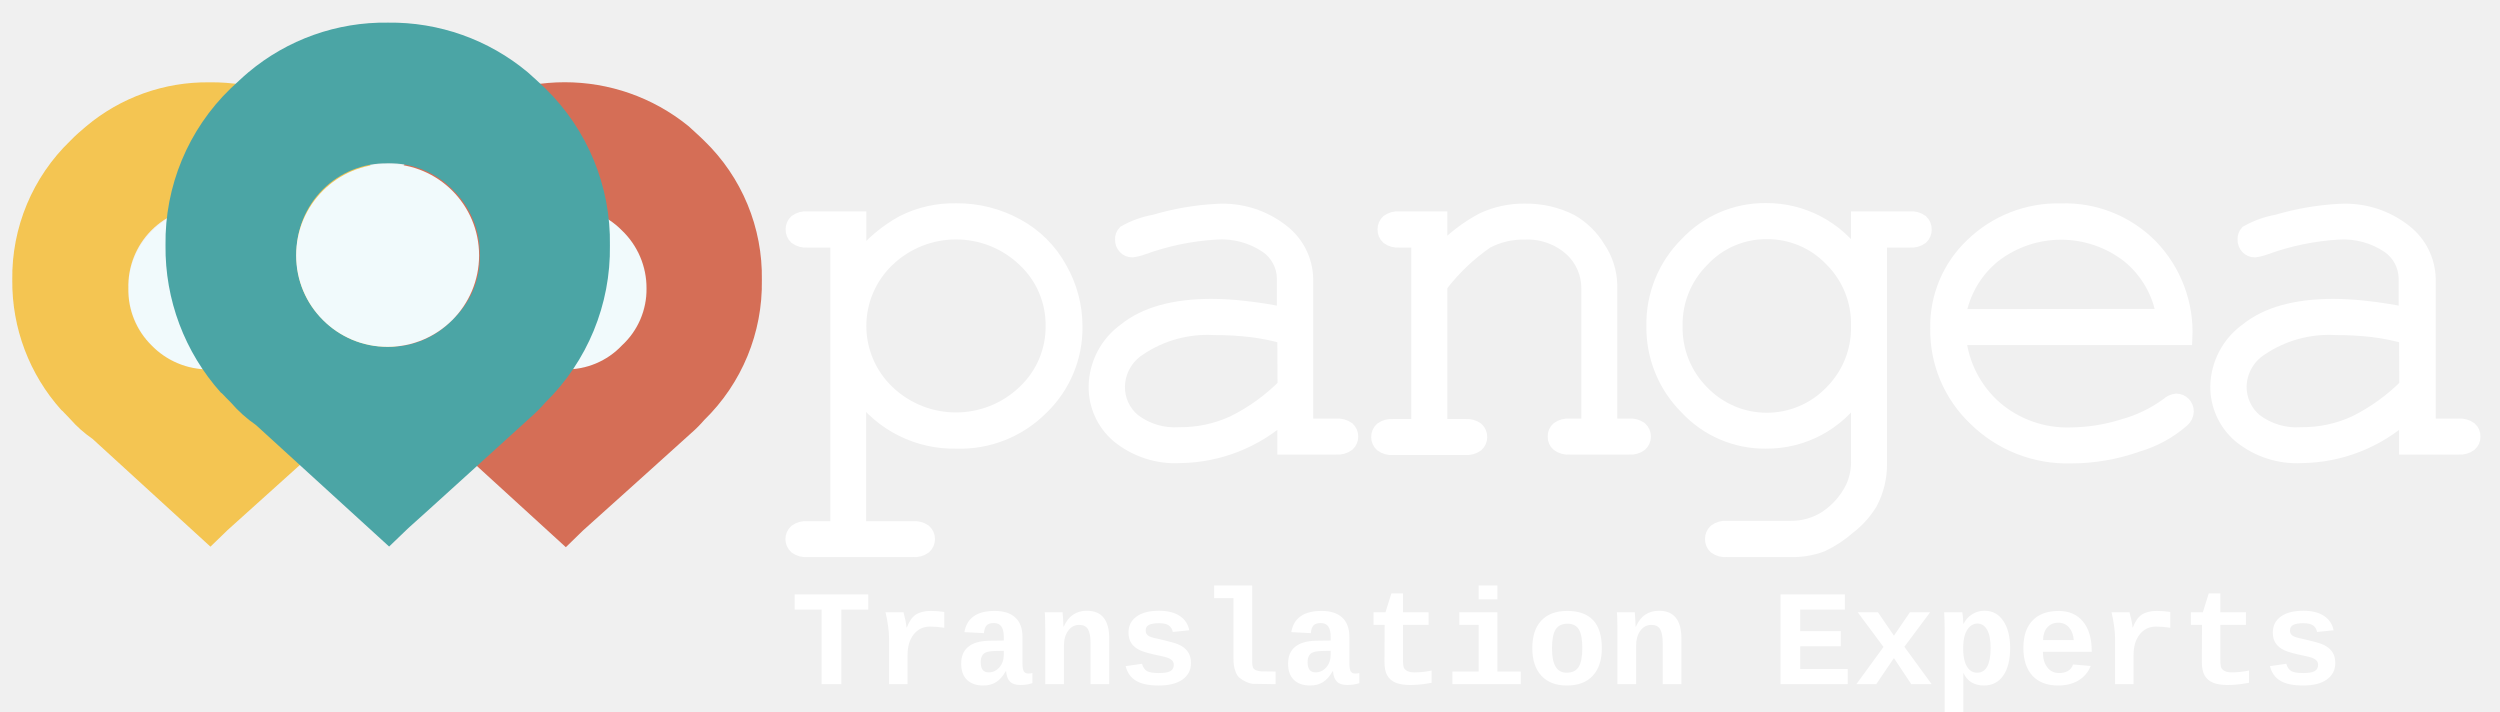
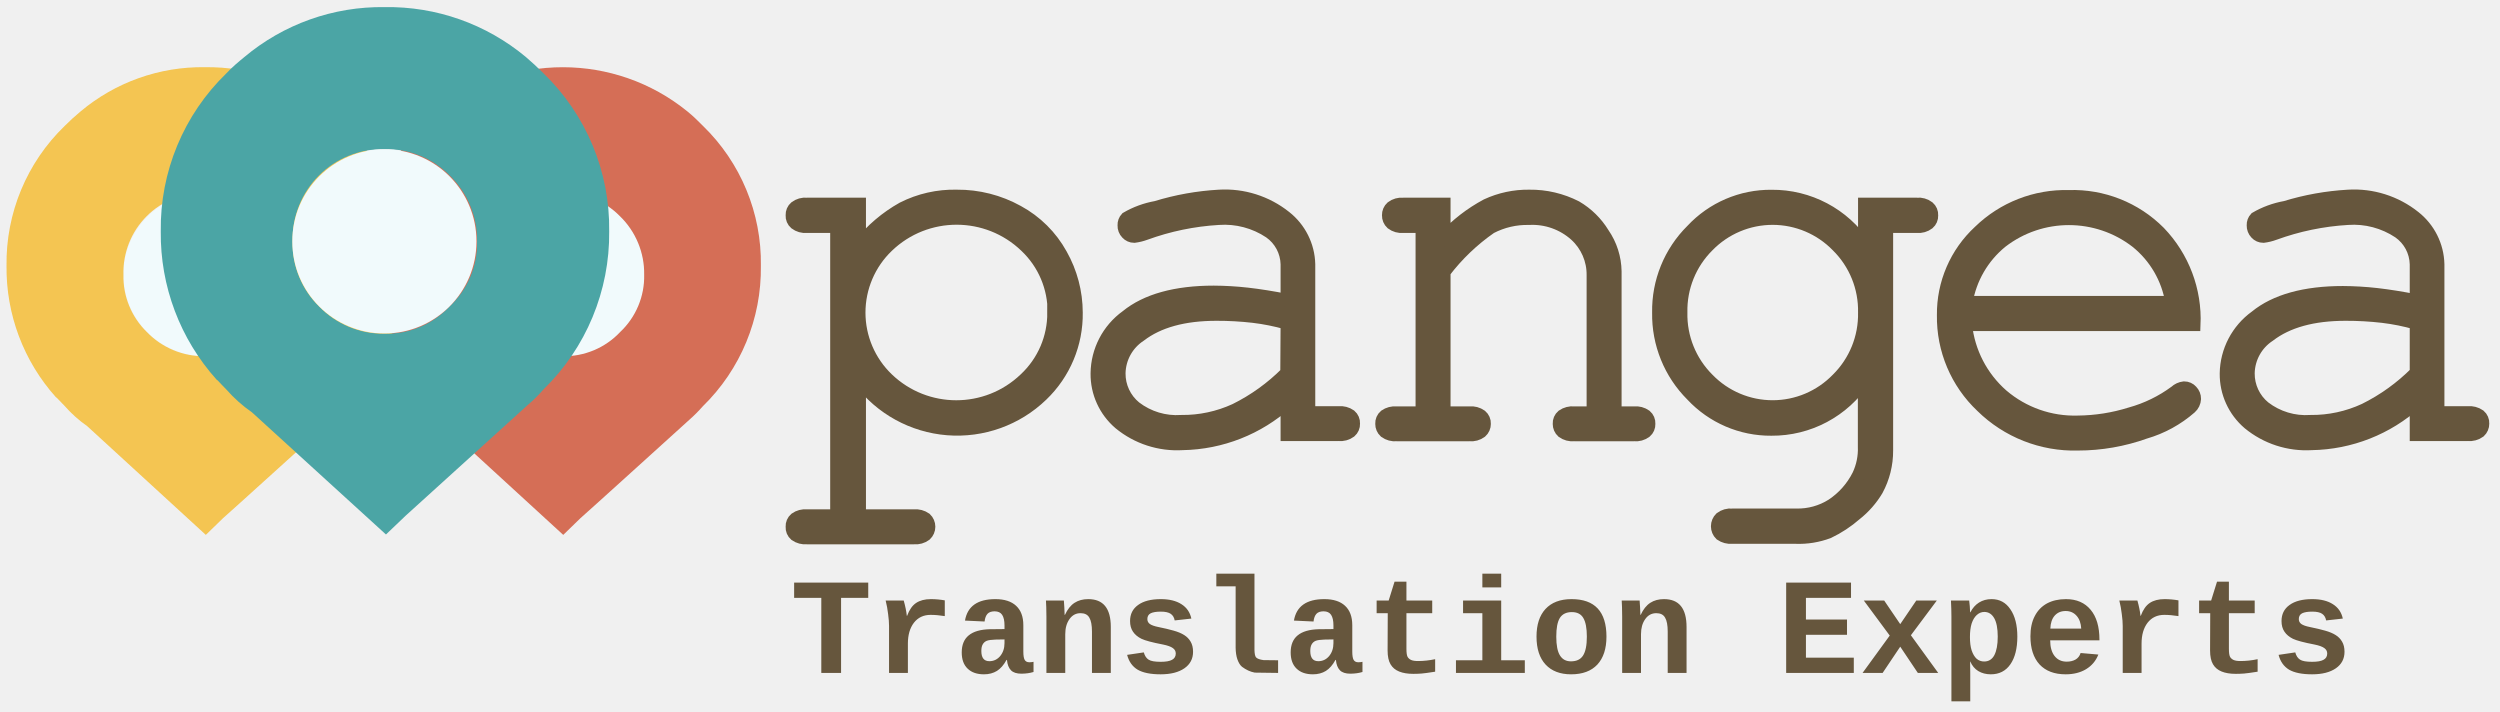
- <svg xmlns="http://www.w3.org/2000/svg" id="Ñëîé_1" data-name="Ñëîé 1" viewBox="0 0 232 66">
+ <svg xmlns="http://www.w3.org/2000/svg" id="Ñëîé_1" data-name="Ñëîé 1" viewBox="0 0 253 72">
  <defs>
-     <style>.cls-1,.cls-6{fill:#fff;}.cls-1{stroke:#fff;stroke-miterlimit:10;stroke-width:1.27px;}.cls-2{fill:#f1fafc;}.cls-3{fill:#d15f45;}.cls-3,.cls-4,.cls-5{fill-rule:evenodd;}.cls-3,.cls-4{opacity:0.9;}.cls-4{fill:#f4c040;}.cls-5{fill:#4ba5a5;}.cls-6{font-size:12.64px;font-family:CourierNewPS-BoldMT, Courier New;font-weight:700;}</style>
+     <style>.cls-1,.cls-6{fill:#66563d;}.cls-1{stroke:#66563d;stroke-miterlimit:10;stroke-width:1.27px;}.cls-2{fill:#f1fafc;}.cls-3{fill:#d15f45;}.cls-3,.cls-4,.cls-5{fill-rule:evenodd;}.cls-3,.cls-4{opacity:0.9;}.cls-4{fill:#f4c040;}.cls-5{fill:#4ba5a5;}.cls-6{font-size:13.87px;font-family:CourierNewPS-BoldMT, Courier New;font-weight:700;}</style>
  </defs>
-   <path class="cls-1" d="M79.76,20.25V24a13.5,13.5,0,0,1,4-3.37,10.5,10.5,0,0,1,5-1.13,11.5,11.5,0,0,1,5.64,1.43,10,10,0,0,1,4,4,10.8,10.8,0,0,1,1.42,5.35,10.3,10.3,0,0,1-3.19,7.61A10.66,10.66,0,0,1,88.74,41a10.8,10.8,0,0,1-9-4.5V49h5a1.6,1.6,0,0,1,1.06.28,1,1,0,0,1,0,1.49,1.54,1.54,0,0,1-1.06.29H74.92a1.57,1.57,0,0,1-1.06-.28,1,1,0,0,1,0-1.5A1.57,1.57,0,0,1,74.92,49h2.77V22.34H74.92a1.56,1.56,0,0,1-1.06-.29,1,1,0,0,1-.32-.77,1,1,0,0,1,.32-.74,1.56,1.56,0,0,1,1.06-.29Zm17.91,10a8.26,8.26,0,0,0-2.6-6.11,9.17,9.17,0,0,0-12.7,0,8.46,8.46,0,0,0,0,12.22,9.17,9.17,0,0,0,12.69,0A8.28,8.28,0,0,0,97.67,30.26Z" />
-   <path class="cls-1" d="M119.17,41.55v-3a14.68,14.68,0,0,1-9.62,3.79,8.38,8.38,0,0,1-5.8-1.88,5.94,5.94,0,0,1-2.09-4.61,6.59,6.59,0,0,1,2.75-5.24q2.76-2.23,8-2.24a26.78,26.78,0,0,1,3.1.19c1.12.12,2.32.31,3.62.57V25.81a3.69,3.69,0,0,0-1.58-2.95,7.45,7.45,0,0,0-4.72-1.26,24,24,0,0,0-6.76,1.4,4.48,4.48,0,0,1-1,.25.94.94,0,0,1-.68-.29,1,1,0,0,1-.28-.74.9.9,0,0,1,.25-.67,8.62,8.62,0,0,1,2.78-1,24.9,24.9,0,0,1,5.8-1,8.94,8.94,0,0,1,6.1,1.93,5.74,5.74,0,0,1,2.19,4.37V39.48H124a1.65,1.65,0,0,1,1.09.29,1,1,0,0,1,.32.75,1,1,0,0,1-.32.73,1.6,1.6,0,0,1-1.09.3Zm0-10.28a20.47,20.47,0,0,0-3.08-.62,28.62,28.62,0,0,0-3.41-.19,11.29,11.29,0,0,0-7,1.94,4.25,4.25,0,0,0-1.92,3.47A4,4,0,0,0,105.19,39a6.29,6.29,0,0,0,4.26,1.28,11.69,11.69,0,0,0,5-1.07,17.92,17.92,0,0,0,4.74-3.41Z" />
-   <path class="cls-1" d="M133.68,20.25v3.12a14.93,14.93,0,0,1,3.91-3,9,9,0,0,1,3.94-.84,9.21,9.21,0,0,1,4.3,1,7.08,7.08,0,0,1,2.5,2.45,6.38,6.38,0,0,1,1.12,3.5v13h1.74a1.56,1.56,0,0,1,1.06.29,1,1,0,0,1,.32.75,1,1,0,0,1-.32.73,1.51,1.51,0,0,1-1.06.3h-5.53a1.55,1.55,0,0,1-1.08-.3.92.92,0,0,1-.32-.73.93.93,0,0,1,.32-.75,1.61,1.61,0,0,1,1.08-.29h1.72V26.82a4.87,4.87,0,0,0-1.6-3.7,6,6,0,0,0-4.28-1.52,7.24,7.24,0,0,0-3.54.83,18.92,18.92,0,0,0-4.28,4.09v13H136a1.6,1.6,0,0,1,1.06.29,1,1,0,0,1,.32.75,1,1,0,0,1-.32.73,1.54,1.54,0,0,1-1.06.3h-6.74a1.53,1.53,0,0,1-1.06-.3,1,1,0,0,1-.32-.73,1,1,0,0,1,.32-.75,1.58,1.58,0,0,1,1.06-.29h2.34V22.34h-1.75a1.58,1.58,0,0,1-1.06-.29,1,1,0,0,1-.32-.77,1,1,0,0,1,.32-.74,1.58,1.58,0,0,1,1.06-.29Z" />
-   <path class="cls-1" d="M172.41,24V20.25h4.85a1.55,1.55,0,0,1,1.05.29,1,1,0,0,1,.32.77,1,1,0,0,1-.32.74,1.55,1.55,0,0,1-1.05.29h-2.78V43a7.63,7.63,0,0,1-.89,3.69,8.1,8.1,0,0,1-2,2.23,10.67,10.67,0,0,1-2.5,1.65,7.73,7.73,0,0,1-3,.49h-5.85a1.57,1.57,0,0,1-1.06-.28,1,1,0,0,1-.32-.75,1,1,0,0,1,.32-.76,1.51,1.51,0,0,1,1.06-.3l5.92,0a5.94,5.94,0,0,0,3.29-.94,7.13,7.13,0,0,0,2.42-2.73,5.64,5.64,0,0,0,.54-2.63v-6.2A10.15,10.15,0,0,1,163.85,41a9.91,9.91,0,0,1-7.34-3.16,10.48,10.48,0,0,1-3.09-7.61,10.45,10.45,0,0,1,3.09-7.6,9.94,9.94,0,0,1,7.34-3.15A10.18,10.18,0,0,1,172.41,24Zm0,6.22a8.39,8.39,0,0,0-2.49-6.15,8.16,8.16,0,0,0-6-2.51A8.05,8.05,0,0,0,158,24.12a8.41,8.41,0,0,0-2.49,6.14A8.43,8.43,0,0,0,158,36.42a8.31,8.31,0,0,0,11.92,0A8.43,8.43,0,0,0,172.41,30.26Z" />
-   <path class="cls-1" d="M202.82,31.39h-21a10,10,0,0,0,3.36,6.46,10.24,10.24,0,0,0,7,2.45,16.69,16.69,0,0,0,4.84-.77,12.68,12.68,0,0,0,4.14-2,1.37,1.37,0,0,1,.81-.37,1,1,0,0,1,.69.3,1.05,1.05,0,0,1,.29.73,1.15,1.15,0,0,1-.39.81,11,11,0,0,1-4.2,2.3,18.39,18.39,0,0,1-6.18,1.07,12.18,12.18,0,0,1-8.87-3.48,11.35,11.35,0,0,1-3.55-8.42A10.39,10.39,0,0,1,183,22.73a11.43,11.43,0,0,1,8.25-3.22,11.21,11.21,0,0,1,8.34,3.31A11.48,11.48,0,0,1,202.82,31.39Zm-2.09-2.09a9,9,0,0,0-3.23-5.56,10.18,10.18,0,0,0-12.46,0,9.07,9.07,0,0,0-3.25,5.58Z" />
-   <path class="cls-1" d="M223.27,41.55v-3a14.68,14.68,0,0,1-9.62,3.79,8.36,8.36,0,0,1-5.8-1.88,6,6,0,0,1-2.1-4.61,6.6,6.6,0,0,1,2.76-5.24q2.76-2.23,8-2.24a26.78,26.78,0,0,1,3.1.19c1.12.12,2.32.31,3.62.57V25.81a3.69,3.69,0,0,0-1.58-2.95A7.45,7.45,0,0,0,217,21.6a24,24,0,0,0-6.76,1.4,4.48,4.48,0,0,1-1,.25.94.94,0,0,1-.68-.29,1,1,0,0,1-.28-.74.93.93,0,0,1,.24-.67,8.73,8.73,0,0,1,2.78-1,25,25,0,0,1,5.81-1,8.94,8.94,0,0,1,6.1,1.93,5.74,5.74,0,0,1,2.19,4.37V39.48h2.75a1.61,1.61,0,0,1,1.08.29.93.93,0,0,1,.32.75.92.92,0,0,1-.32.73,1.55,1.55,0,0,1-1.08.3Zm0-10.28a20.72,20.72,0,0,0-3.08-.62,28.67,28.67,0,0,0-3.42-.19,11.28,11.28,0,0,0-7,1.94,4.25,4.25,0,0,0-1.92,3.47A4.06,4.06,0,0,0,209.28,39a6.33,6.33,0,0,0,4.27,1.28,11.69,11.69,0,0,0,5-1.07,18.08,18.08,0,0,0,4.74-3.41Z" />
-   <circle class="cls-2" cx="52.42" cy="26.75" r="7.54" />
-   <circle class="cls-2" cx="19.45" cy="26.75" r="7.54" />
-   <path class="cls-3" d="M65.34,13.05c-.48-.48-1-.92-1.43-1.33a18.22,18.22,0,0,0-23,0c-.49.41-1,.85-1.45,1.33A17.56,17.56,0,0,0,34.11,26a17.82,17.82,0,0,0,4.56,12.11l.09.07.72.74a11.25,11.25,0,0,0,2.08,1.86l10.95,10,1.58-1.54c.09-.06,10-9,10-9a12.46,12.46,0,0,0,1.26-1.26A17.71,17.71,0,0,0,70.7,26,17.55,17.55,0,0,0,65.34,13.05Zm-7.62,19a7.08,7.08,0,0,1-5.32,2.23A7.33,7.33,0,0,1,47,32.05a7.2,7.2,0,0,1-2.15-5.28,7.35,7.35,0,0,1,7.52-7.56,7.24,7.24,0,0,1,5.32,2.15A7.38,7.38,0,0,1,60,26.77,7.05,7.05,0,0,1,57.72,32.05Z" />
-   <path class="cls-4" d="M32.37,13.05c-.48-.48-1-.92-1.44-1.33A17.54,17.54,0,0,0,19.42,7.64,17.43,17.43,0,0,0,8,11.72c-.49.41-1,.85-1.46,1.33A17.59,17.59,0,0,0,1.14,26,17.82,17.82,0,0,0,5.7,38.06l.09.07.71.74a11.3,11.3,0,0,0,2.09,1.86l10.94,10,1.59-1.54c.08-.06,10-9,10-9a14.94,14.94,0,0,0,1.26-1.26A17.75,17.75,0,0,0,37.73,26,17.59,17.59,0,0,0,32.37,13.05Zm-7.63,19a7.07,7.07,0,0,1-5.32,2.23,7.31,7.31,0,0,1-5.36-2.23,7.2,7.2,0,0,1-2.15-5.28,7.35,7.35,0,0,1,7.51-7.56,7.22,7.22,0,0,1,5.32,2.15A7.35,7.35,0,0,1,27,26.77,7,7,0,0,1,24.74,32.05Z" />
-   <path class="cls-5" d="M50.6,8.2c-.54-.53-1.08-1-1.62-1.49A19.84,19.84,0,0,0,36,2.1,19.69,19.69,0,0,0,23.05,6.71c-.55.46-1.1,1-1.64,1.49a19.84,19.84,0,0,0-6.05,14.56A20.15,20.15,0,0,0,20.5,36.44l.1.07c.26.28.53.55.81.83a12.46,12.46,0,0,0,2.35,2.11L36.11,50.72,37.9,49c.1-.06,11.28-10.22,11.28-10.22a14.6,14.6,0,0,0,1.42-1.42,20,20,0,0,0,6-14.58A19.88,19.88,0,0,0,50.6,8.2ZM42,29.65a8,8,0,0,1-6,2.52,8.26,8.26,0,0,1-6.05-2.52,8.09,8.09,0,0,1-2.43-6A8.31,8.31,0,0,1,36,15.16a8.12,8.12,0,0,1,6,2.43,8.29,8.29,0,0,1,2.53,6.1A7.92,7.92,0,0,1,42,29.65Z" />
-   <circle class="cls-2" cx="35.97" cy="23.7" r="8.49" />
-   <text class="cls-6" transform="translate(73.37 63.49)">Translation Experts</text>
+   <path class="cls-1" d="M87,20.64v4.13a14.82,14.82,0,0,1,4.35-3.7,11.51,11.51,0,0,1,5.48-1.24A12.51,12.51,0,0,1,103,21.4a11,11,0,0,1,4.39,4.36,12,12,0,0,1,1.55,5.87,11.35,11.35,0,0,1-3.5,8.36A12.34,12.34,0,0,1,87,38.52V52.18h5.51a1.73,1.73,0,0,1,1.16.31,1.12,1.12,0,0,1,0,1.63,1.67,1.67,0,0,1-1.16.33H81.65a1.77,1.77,0,0,1-1.16-.31,1,1,0,0,1-.35-.83,1,1,0,0,1,.35-.82,1.71,1.71,0,0,1,1.16-.31h3V22.94h-3a1.66,1.66,0,0,1-1.16-.33,1,1,0,0,1-.35-.83,1,1,0,0,1,.35-.81,1.66,1.66,0,0,1,1.16-.33Zm19.65,11a9.1,9.1,0,0,0-2.84-6.71,10.09,10.09,0,0,0-14,0,9.29,9.29,0,0,0,0,13.41,10.06,10.06,0,0,0,13.93,0A9.08,9.08,0,0,0,106.62,31.63Z" />
+   <path class="cls-1" d="M130.23,44V40.76a16.17,16.17,0,0,1-10.56,4.16,9.16,9.16,0,0,1-6.37-2.07,6.55,6.55,0,0,1-2.3-5.06A7.23,7.23,0,0,1,114,32c2-1.64,5-2.46,8.83-2.46a32.56,32.56,0,0,1,3.4.2c1.22.14,2.55.35,4,.64V26.74a4.07,4.07,0,0,0-1.73-3.24,8.26,8.26,0,0,0-5.18-1.37,26.12,26.12,0,0,0-7.43,1.54,5.13,5.13,0,0,1-1.11.27,1,1,0,0,1-.74-.33,1.09,1.09,0,0,1-.31-.81,1,1,0,0,1,.27-.73,9.13,9.13,0,0,1,3-1.1,26.83,26.83,0,0,1,6.37-1.14,9.79,9.79,0,0,1,6.7,2.12,6.29,6.29,0,0,1,2.4,4.79v15h3a1.76,1.76,0,0,1,1.18.31,1,1,0,0,1,.35.82,1,1,0,0,1-.35.81,1.7,1.7,0,0,1-1.18.32Zm0-11.28a22,22,0,0,0-3.38-.68,32.11,32.11,0,0,0-3.75-.21c-3.29,0-5.87.71-7.72,2.13a4.66,4.66,0,0,0-2.11,3.81,4.4,4.4,0,0,0,1.61,3.45,6.89,6.89,0,0,0,4.68,1.41A12.71,12.71,0,0,0,125,41.47a19.66,19.66,0,0,0,5.2-3.74Z" />
+   <path class="cls-1" d="M146.16,20.64v3.43a16.26,16.26,0,0,1,4.29-3.32,9.92,9.92,0,0,1,4.32-.92,10.12,10.12,0,0,1,4.73,1.11,7.85,7.85,0,0,1,2.74,2.69,6.92,6.92,0,0,1,1.23,3.84V41.76h1.91a1.71,1.71,0,0,1,1.16.31,1,1,0,0,1,.35.82,1,1,0,0,1-.35.81,1.66,1.66,0,0,1-1.16.32h-6.07a1.71,1.71,0,0,1-1.19-.32,1.08,1.08,0,0,1-.35-.81,1,1,0,0,1,.35-.82,1.77,1.77,0,0,1,1.19-.31h1.89V27.85a5.38,5.38,0,0,0-1.76-4.06,6.53,6.53,0,0,0-4.7-1.66,8,8,0,0,0-3.88.9,20.8,20.8,0,0,0-4.7,4.5V41.76h2.56a1.71,1.71,0,0,1,1.16.31,1,1,0,0,1,.36.82,1.06,1.06,0,0,1-.36.81,1.66,1.66,0,0,1-1.16.32h-7.39a1.71,1.71,0,0,1-1.17-.32,1.08,1.08,0,0,1-.35-.81,1,1,0,0,1,.35-.82,1.76,1.76,0,0,1,1.17-.31h2.56V22.94H142a1.67,1.67,0,0,1-1.16-.33,1.08,1.08,0,0,1-.35-.83,1.05,1.05,0,0,1,.35-.81,1.67,1.67,0,0,1,1.16-.33Z" />
+   <path class="cls-1" d="M188.67,24.8V20.64H194a1.66,1.66,0,0,1,1.16.33,1,1,0,0,1,.35.83,1,1,0,0,1-.35.81,1.66,1.66,0,0,1-1.16.33h-3.05V45.59a8.31,8.31,0,0,1-1,4,9,9,0,0,1-2.16,2.46,12.13,12.13,0,0,1-2.75,1.81,8.51,8.51,0,0,1-3.33.54h-6.42a1.77,1.77,0,0,1-1.16-.31,1.16,1.16,0,0,1,0-1.66,1.66,1.66,0,0,1,1.16-.33l6.51,0a6.5,6.5,0,0,0,3.6-1,7.8,7.8,0,0,0,2.66-3,6.17,6.17,0,0,0,.59-2.89V38.46a11.16,11.16,0,0,1-9.39,5A10.89,10.89,0,0,1,171.22,40a11.53,11.53,0,0,1-3.39-8.36,11.46,11.46,0,0,1,3.39-8.34,10.88,10.88,0,0,1,8.06-3.46A11.18,11.18,0,0,1,188.67,24.8Zm0,6.83a9.2,9.2,0,0,0-2.74-6.75,9.13,9.13,0,0,0-13.08,0,9.21,9.21,0,0,0-2.72,6.73,9.23,9.23,0,0,0,2.72,6.76,9.11,9.11,0,0,0,13.08,0A9.21,9.21,0,0,0,188.67,31.63Z" />
+   <path class="cls-1" d="M222.06,32.87H198.94A11,11,0,0,0,202.63,40a11.25,11.25,0,0,0,7.65,2.69,18.33,18.33,0,0,0,5.32-.84,13.83,13.83,0,0,0,4.54-2.21,1.55,1.55,0,0,1,.89-.41,1,1,0,0,1,.76.34,1.13,1.13,0,0,1,.32.8,1.27,1.27,0,0,1-.43.89,12.13,12.13,0,0,1-4.61,2.52,20.17,20.17,0,0,1-6.79,1.18,13.36,13.36,0,0,1-9.73-3.83,12.44,12.44,0,0,1-3.9-9.24,11.37,11.37,0,0,1,3.66-8.48,12.52,12.52,0,0,1,9.06-3.54,12.33,12.33,0,0,1,9.15,3.63A12.69,12.69,0,0,1,222.06,32.87Zm-2.3-2.29a9.85,9.85,0,0,0-3.55-6.1,11.17,11.17,0,0,0-13.67,0A10,10,0,0,0,199,30.58Z" />
+   <path class="cls-1" d="M244.5,44V40.76a16.15,16.15,0,0,1-10.56,4.16,9.16,9.16,0,0,1-6.37-2.07,6.55,6.55,0,0,1-2.3-5.06,7.23,7.23,0,0,1,3-5.75c2-1.64,5-2.46,8.83-2.46a32.4,32.4,0,0,1,3.4.2c1.22.14,2.55.35,4,.64V26.74a4.07,4.07,0,0,0-1.73-3.24,8.26,8.26,0,0,0-5.18-1.37,26.12,26.12,0,0,0-7.43,1.54,5,5,0,0,1-1.11.27,1,1,0,0,1-.74-.33,1.13,1.13,0,0,1-.31-.81,1,1,0,0,1,.27-.73,9.13,9.13,0,0,1,3-1.1,26.83,26.83,0,0,1,6.37-1.14,9.79,9.79,0,0,1,6.7,2.12,6.29,6.29,0,0,1,2.4,4.79v15h3a1.79,1.79,0,0,1,1.19.31,1,1,0,0,1,.35.82,1.08,1.08,0,0,1-.35.81,1.73,1.73,0,0,1-1.19.32Zm0-11.28a21.74,21.74,0,0,0-3.38-.68,32,32,0,0,0-3.75-.21c-3.29,0-5.87.71-7.72,2.13a4.66,4.66,0,0,0-2.11,3.81,4.4,4.4,0,0,0,1.61,3.45,6.89,6.89,0,0,0,4.68,1.41,12.68,12.68,0,0,0,5.47-1.18,19.66,19.66,0,0,0,5.2-3.74Z" />
+   <circle class="cls-2" cx="56.96" cy="27.78" r="8.27" />
+   <circle class="cls-2" cx="20.76" cy="27.78" r="8.27" />
+   <path class="cls-3" d="M71.14,12.74c-.53-.53-1-1-1.57-1.46a20,20,0,0,0-25.22,0,21.56,21.56,0,0,0-1.6,1.46A19.27,19.27,0,0,0,36.86,26.9a19.58,19.58,0,0,0,5,13.3l.09.07.79.81A12.49,12.49,0,0,0,45,43.13l12,11,1.74-1.69c.1-.06,11-9.94,11-9.94a14.93,14.93,0,0,0,1.38-1.38A19.47,19.47,0,0,0,77,26.9,19.31,19.31,0,0,0,71.14,12.74ZM62.77,33.59a7.76,7.76,0,0,1-5.84,2.46A8,8,0,0,1,51,33.59a7.87,7.87,0,0,1-2.36-5.79,8.07,8.07,0,0,1,8.25-8.29,7.9,7.9,0,0,1,5.84,2.36,8.06,8.06,0,0,1,2.46,5.93A7.7,7.7,0,0,1,62.77,33.59Z" />
+   <path class="cls-4" d="M34.94,12.74c-.52-.53-1-1-1.57-1.46A19.26,19.26,0,0,0,20.74,6.8,19.13,19.13,0,0,0,8.15,11.28c-.54.45-1.07.93-1.6,1.46A19.31,19.31,0,0,0,.66,26.9a19.58,19.58,0,0,0,5,13.3l.1.07q.38.4.78.81a12.82,12.82,0,0,0,2.29,2.05l12,11,1.74-1.69c.1-.06,11-9.94,11-9.94a13.79,13.79,0,0,0,1.38-1.38A19.43,19.43,0,0,0,40.83,26.9,19.27,19.27,0,0,0,34.94,12.74ZM26.58,33.59a7.78,7.78,0,0,1-5.84,2.46,8,8,0,0,1-5.89-2.46,7.84,7.84,0,0,1-2.36-5.79,8.07,8.07,0,0,1,8.25-8.29,7.92,7.92,0,0,1,5.84,2.36A8.08,8.08,0,0,1,29,27.8,7.73,7.73,0,0,1,26.58,33.59Z" />
+   <path class="cls-5" d="M55,7.42c-.59-.59-1.18-1.14-1.77-1.64A21.76,21.76,0,0,0,38.92.72a21.6,21.6,0,0,0-14.2,5.06c-.61.5-1.21,1-1.81,1.64a21.83,21.83,0,0,0-6.64,16,22.07,22.07,0,0,0,5.65,15l.11.08c.28.31.58.61.88.92a14.27,14.27,0,0,0,2.59,2.31L39.06,54.09l2-1.91C41.13,52.11,53.39,41,53.39,41A14.33,14.33,0,0,0,55,39.41a22,22,0,0,0,6.65-16A21.8,21.8,0,0,0,55,7.42ZM45.51,31a8.75,8.75,0,0,1-6.59,2.77A9,9,0,0,1,32.28,31a8.89,8.89,0,0,1-2.67-6.54,9.11,9.11,0,0,1,9.31-9.36,9,9,0,0,1,6.59,2.66,9.12,9.12,0,0,1,2.77,6.7A8.72,8.72,0,0,1,45.51,31Z" />
+   <circle class="cls-2" cx="38.9" cy="24.43" r="9.32" />
+   <text class="cls-6" transform="translate(79.96 68.1)">Translation Experts</text>
</svg>
